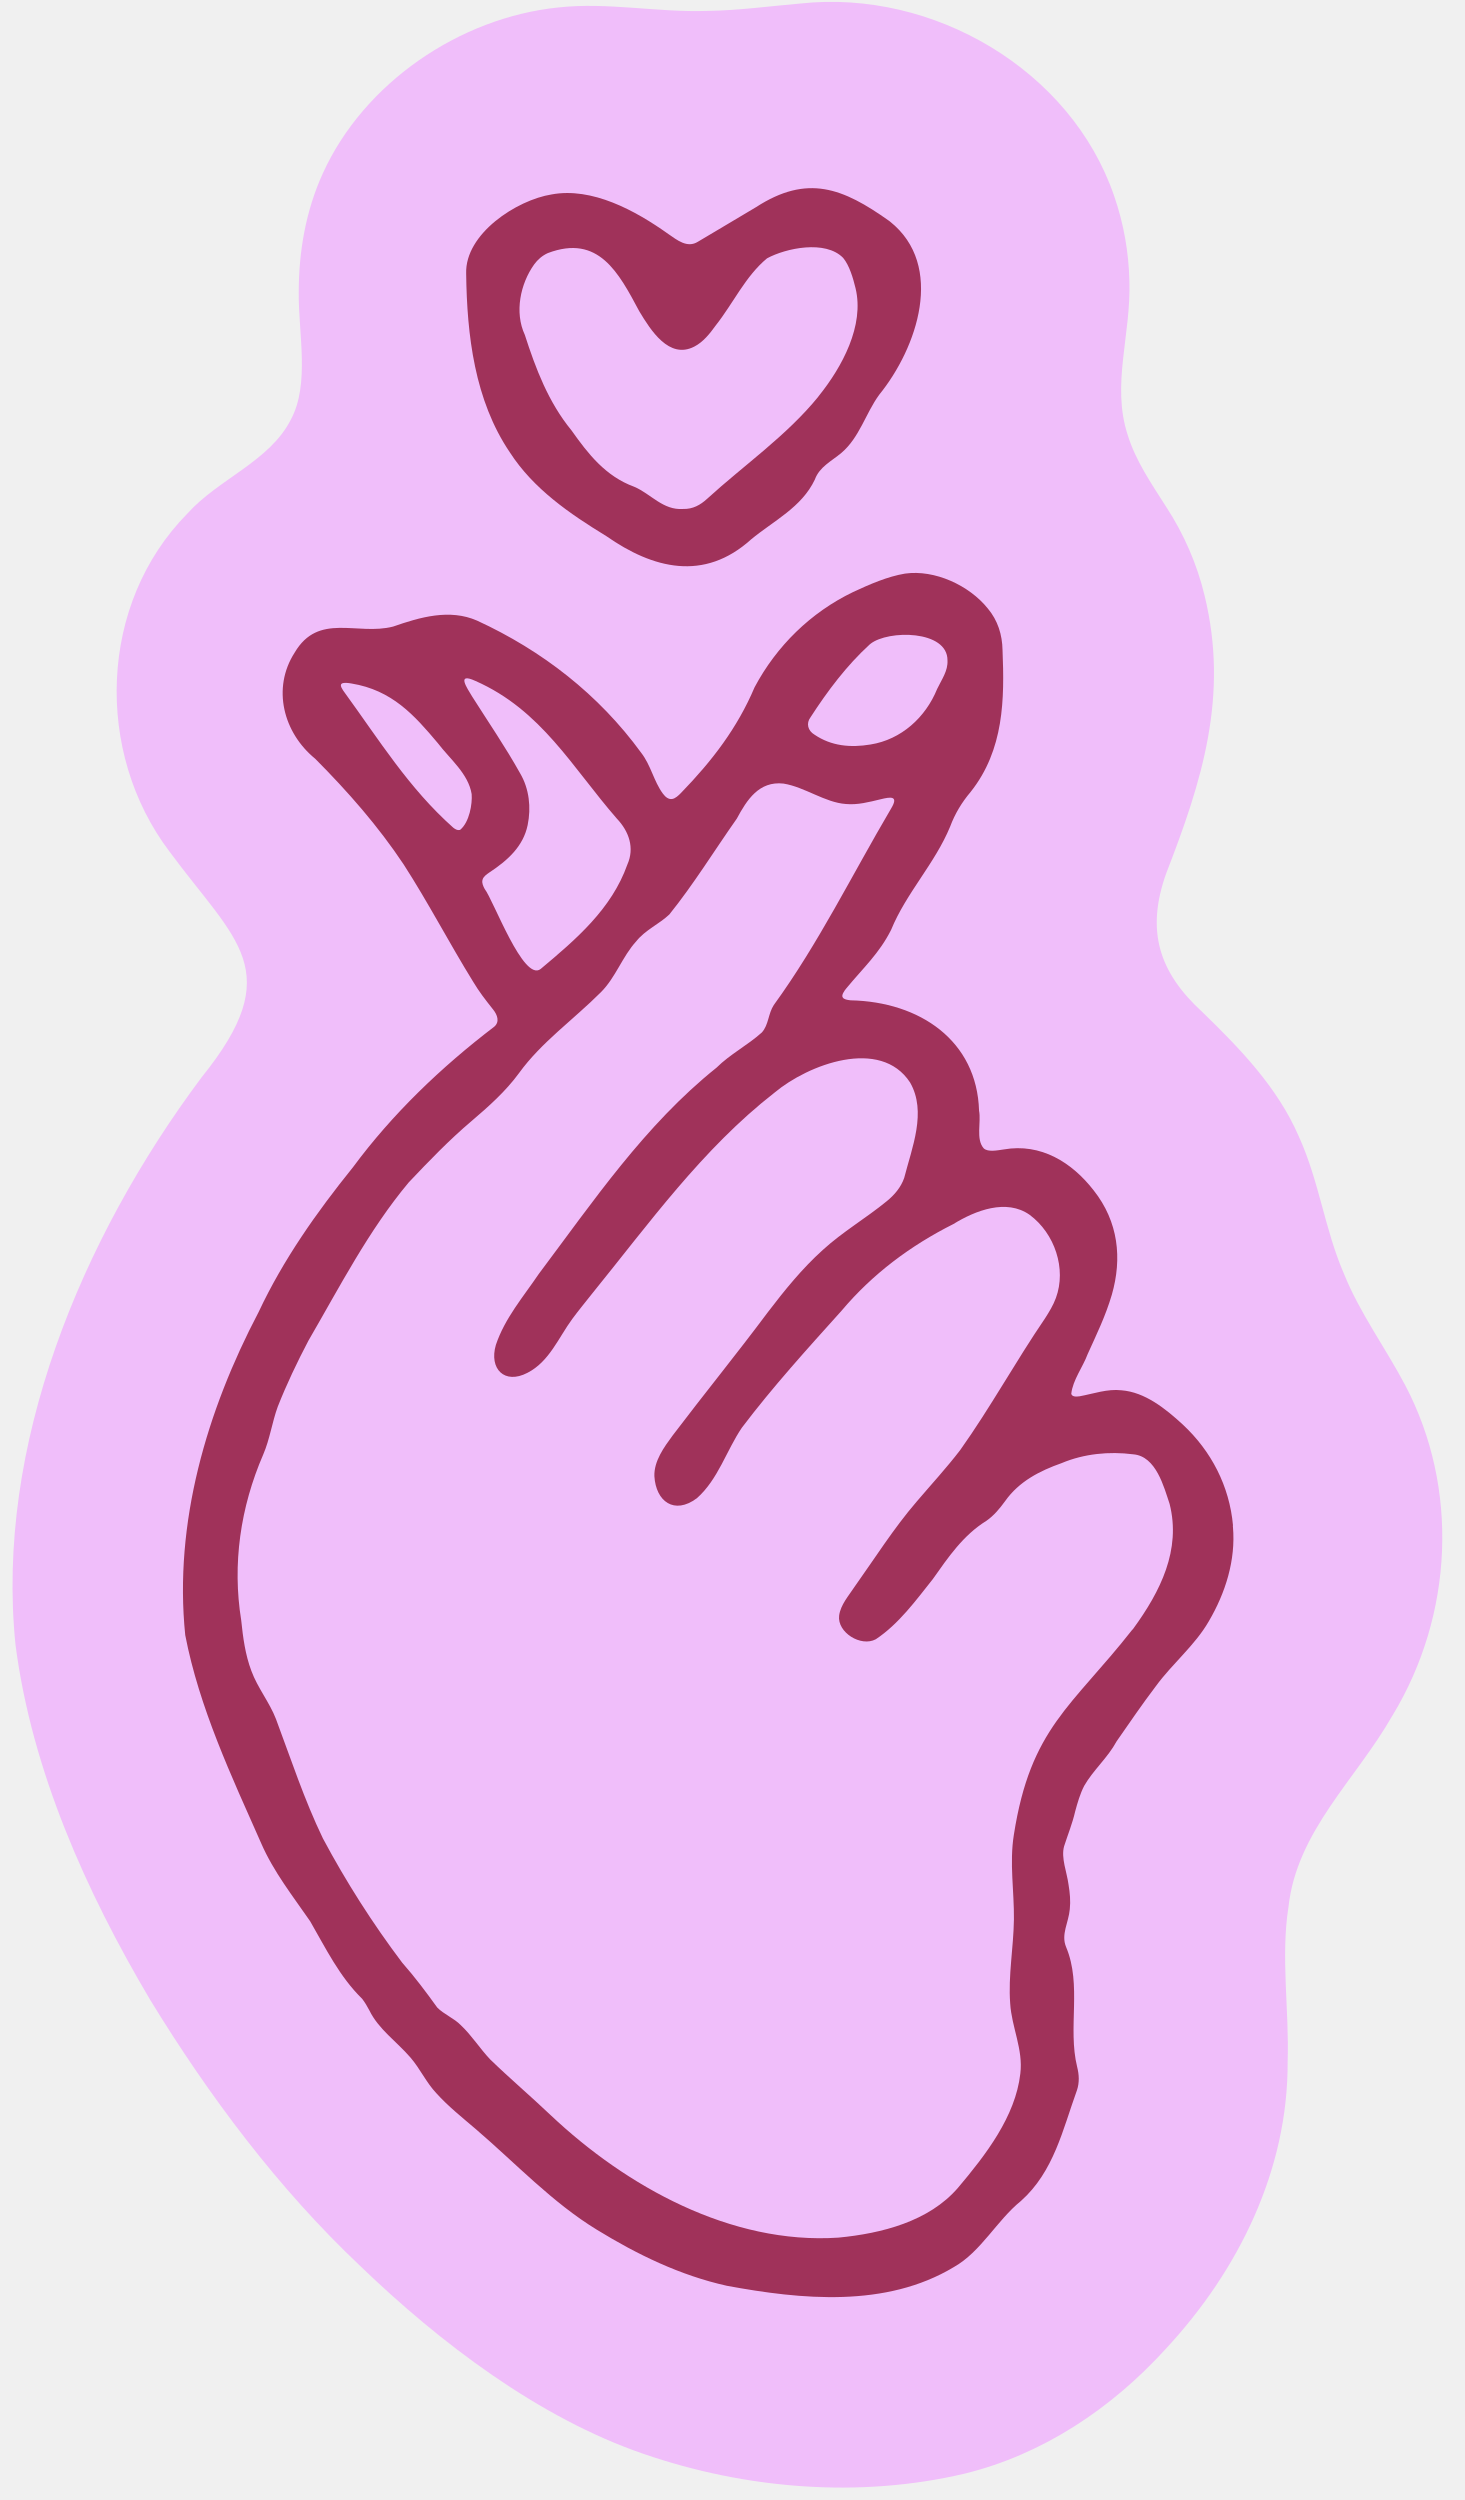
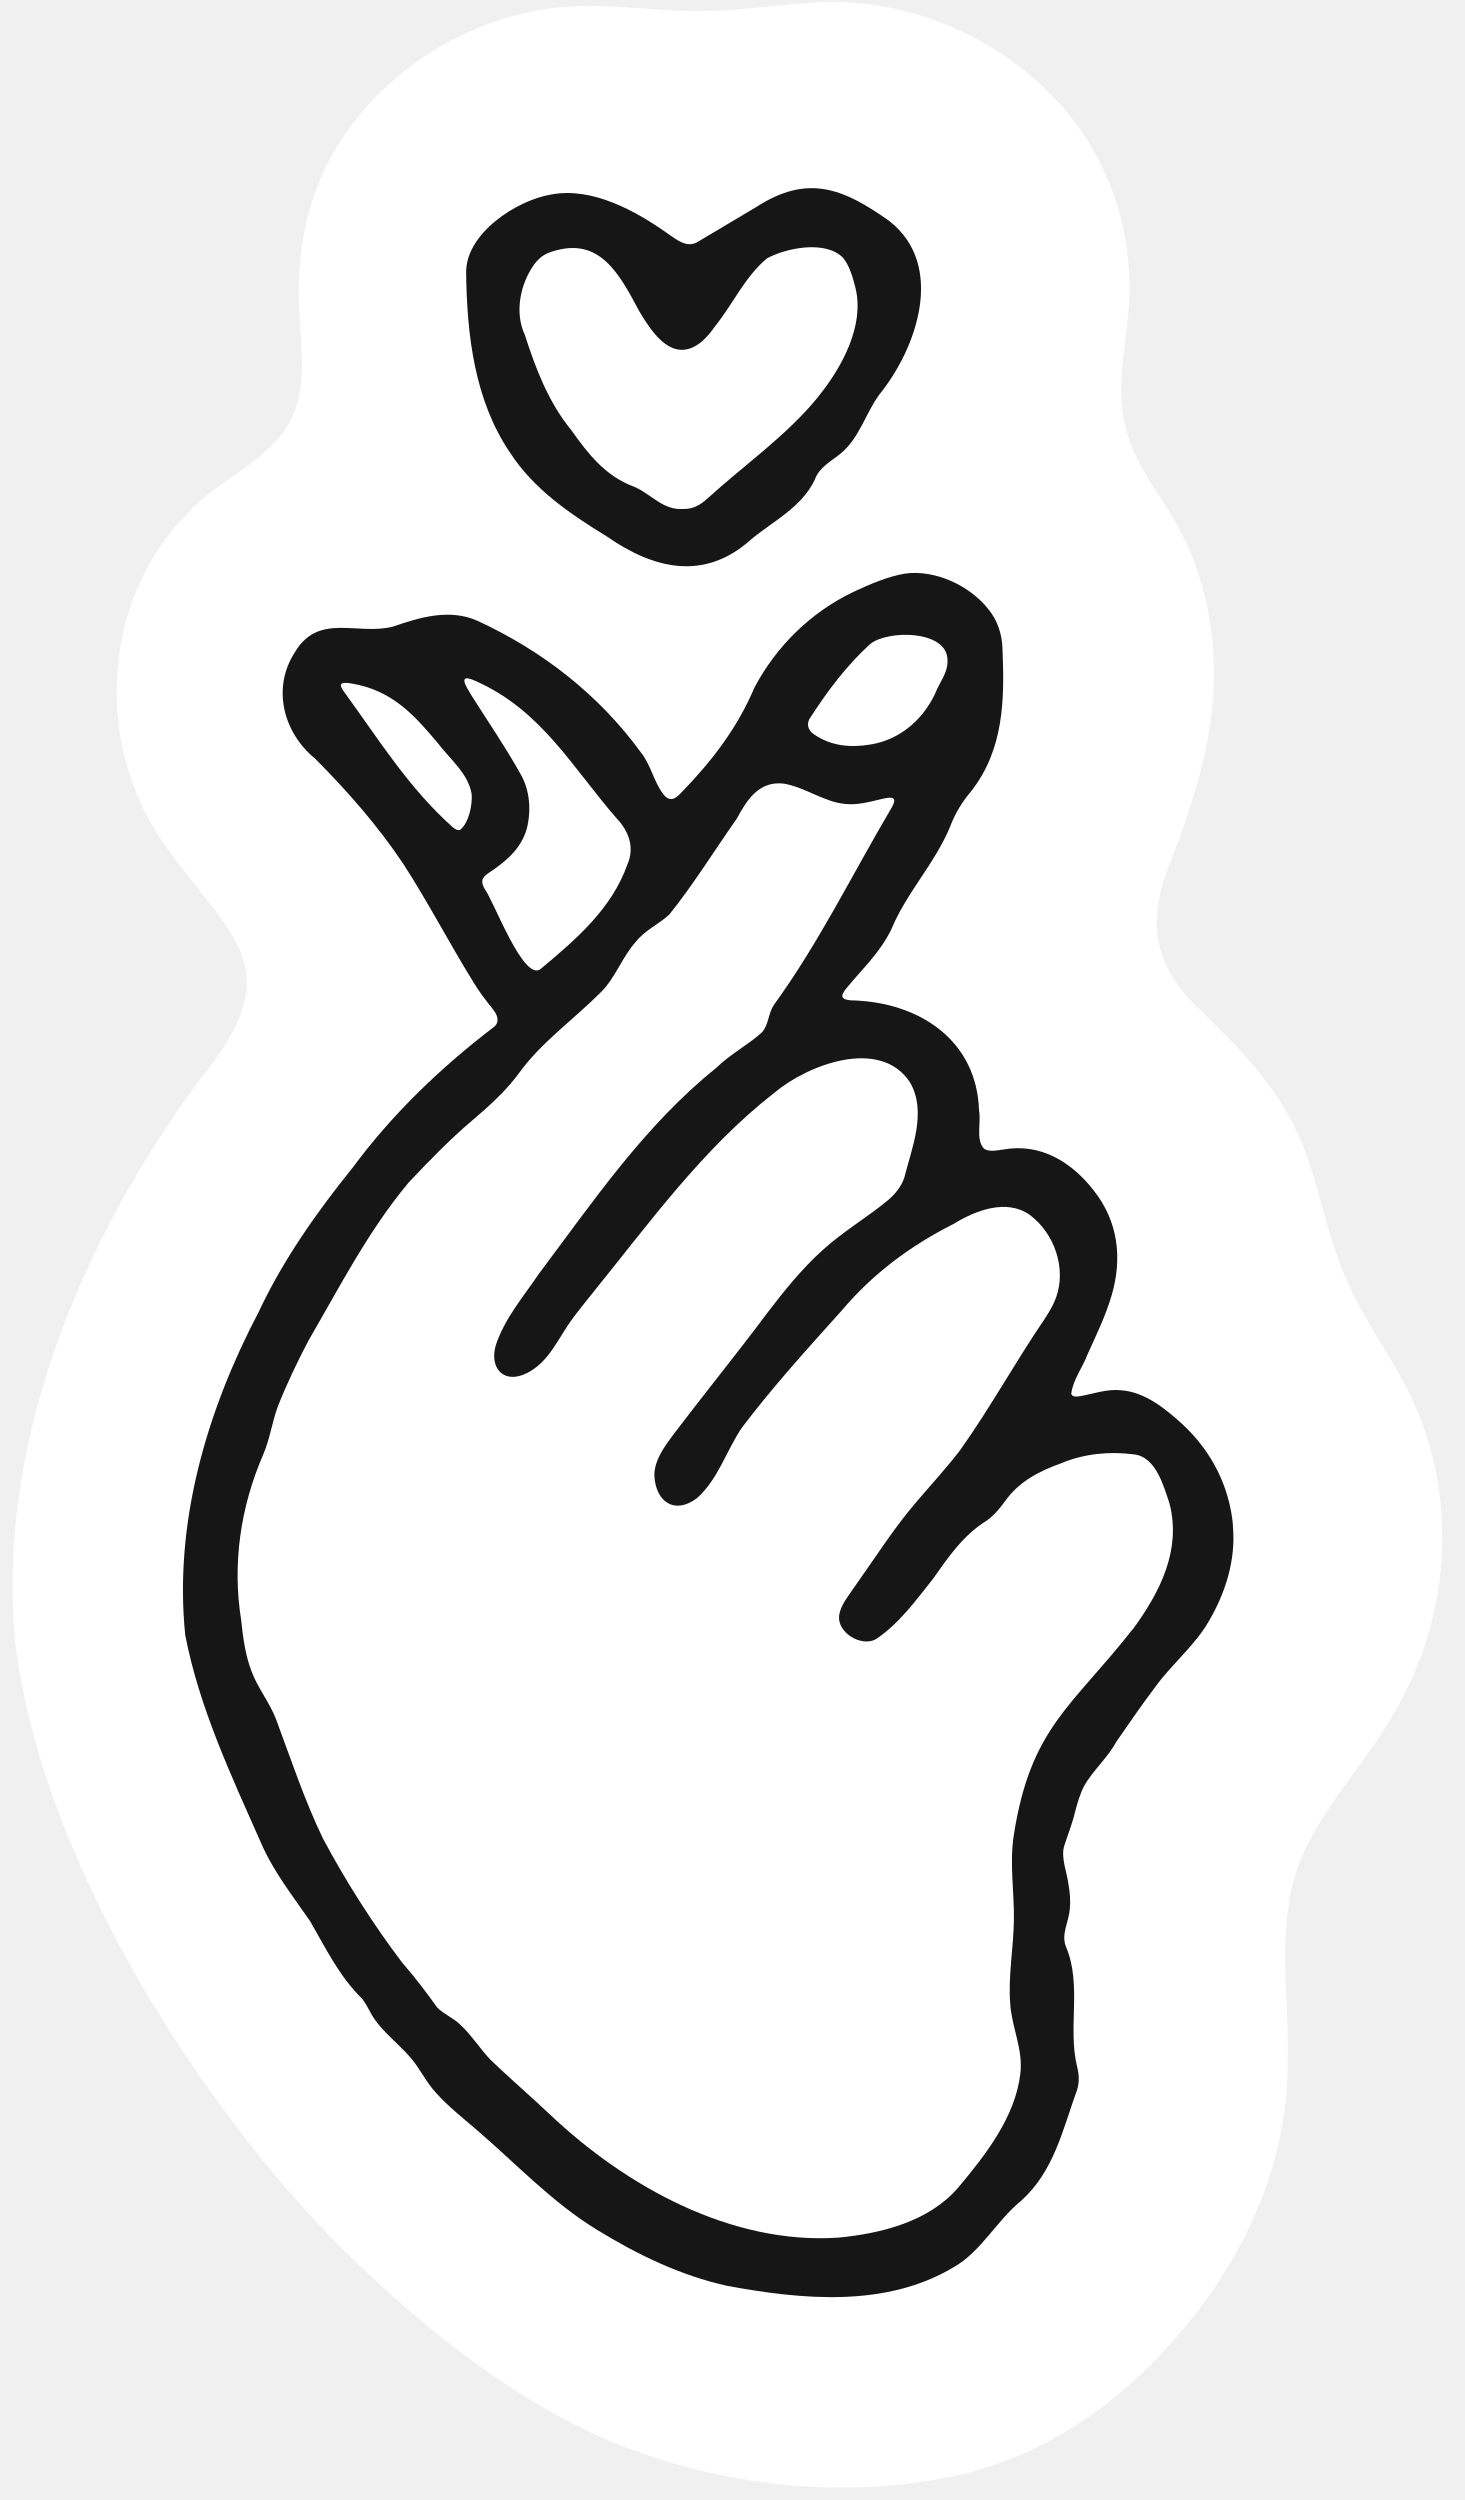
<svg xmlns="http://www.w3.org/2000/svg" width="100%" viewBox="0 0 92 157" fill="none">
-   <path d="M87.417 107.783C85.154 111.747 81.441 115.002 80.919 119.735C80.419 122.898 80.971 126.26 80.864 129.479C80.896 136.261 77.791 142.585 73.197 147.523C69.815 151.241 65.515 154.131 60.597 155.34C53.934 156.915 46.779 156.302 40.395 154.097C33.853 151.851 27.634 147.135 22.611 142.293C17.477 137.444 13.12 131.626 9.424 125.579C5.424 118.821 2 111.217 0.975 103.302C-0.306 90.801 5.091 77.792 12.654 67.665C18.08 60.944 14.818 59.137 10.655 53.493C5.911 47.24 6.195 37.896 11.772 32.247C13.71 30.082 16.94 28.97 18.264 26.353C19.467 24.12 18.736 20.94 18.761 18.393C18.758 15.811 19.197 13.253 20.273 10.889C22.84 5.225 28.837 1.111 35.055 0.469C38.171 0.124 41.318 0.796 44.437 0.684C46.375 0.659 48.319 0.388 50.273 0.22C58.61 -0.681 67.263 4.394 69.968 12.306C70.565 14.027 70.885 15.834 70.926 17.653C71.037 21.039 69.782 24.165 70.823 27.326C71.314 28.928 72.31 30.377 73.23 31.821C74.348 33.526 75.183 35.449 75.653 37.423C77.176 43.689 75.496 49.033 73.247 54.821C71.939 58.461 72.788 61.064 75.512 63.562C77.879 65.859 80.234 68.293 81.561 71.359C82.85 74.188 83.193 77.218 84.406 80.007C85.402 82.472 87.007 84.64 88.246 86.991C91.639 93.432 91.284 101.4 87.457 107.72L87.417 107.787L87.417 107.783Z" fill="#F0BEFA" />
-   <path d="M77.433 95.808C77.212 93.317 76.06 91.121 74.279 89.462C73.174 88.445 71.895 87.427 70.434 87.311C69.541 87.207 68.658 87.531 67.795 87.688C67.517 87.731 67.315 87.695 67.276 87.529C67.37 86.668 68.008 85.842 68.301 85.047C68.87 83.786 69.43 82.648 69.824 81.304C70.475 79.035 70.246 76.729 68.676 74.747C67.32 73.005 65.374 71.773 63.029 72.186C62.636 72.241 62.052 72.367 61.779 72.118C61.268 71.544 61.626 70.473 61.485 69.753C61.354 65.352 57.761 62.908 53.416 62.82C53.178 62.797 52.999 62.749 52.932 62.65C52.813 62.515 53.025 62.211 53.156 62.061C54.218 60.773 55.218 59.876 55.962 58.394C56.915 56.07 58.717 54.225 59.671 51.905C59.968 51.107 60.399 50.391 60.953 49.736C63.06 47.084 63.083 43.897 62.959 40.829C62.943 39.864 62.664 38.962 62.028 38.206C60.861 36.757 58.696 35.759 56.837 36.022C55.74 36.203 54.614 36.696 53.58 37.177C50.914 38.459 48.766 40.569 47.386 43.165C46.312 45.699 44.744 47.761 42.763 49.8C42.615 49.954 42.404 50.151 42.214 50.175C41.999 50.214 41.801 50.072 41.627 49.838C41.05 49.051 40.879 48.062 40.266 47.274C37.598 43.61 34.041 40.854 29.961 38.975C28.232 38.218 26.384 38.758 24.686 39.349C22.428 39.932 20.002 38.439 18.504 40.984C17.066 43.221 17.791 46.017 19.798 47.652C21.844 49.711 23.747 51.876 25.351 54.289C26.891 56.676 28.201 59.204 29.709 61.645C30.108 62.306 30.436 62.725 30.974 63.406C31.235 63.735 31.396 64.174 31.037 64.478C27.7 67.025 24.643 69.952 22.161 73.31C19.895 76.12 17.791 79.095 16.242 82.395C12.983 88.604 10.912 95.636 11.633 102.684C12.511 107.24 14.537 111.544 16.404 115.762C17.18 117.546 18.382 119.066 19.476 120.652C20.463 122.362 21.319 124.13 22.743 125.524C22.917 125.749 23.059 125.994 23.194 126.248C23.773 127.439 24.902 128.199 25.773 129.208C26.397 129.932 26.764 130.779 27.401 131.452C28.137 132.271 29.028 132.98 29.867 133.697C32.381 135.85 34.688 138.324 37.49 140.031C40.022 141.584 42.714 142.896 45.647 143.547C50.33 144.414 55.631 144.942 59.902 142.372C61.609 141.409 62.589 139.456 64.115 138.22C66.186 136.376 66.744 133.719 67.631 131.272C67.795 130.79 67.769 130.288 67.644 129.797C67.041 127.345 67.956 124.669 66.952 122.276C66.617 121.476 67.112 120.737 67.183 119.899C67.237 119.385 67.191 118.871 67.105 118.361C67.001 117.562 66.623 116.68 66.824 115.949C67.057 115.221 67.349 114.51 67.519 113.763C67.668 113.213 67.825 112.664 68.085 112.154C68.648 111.166 69.572 110.38 70.12 109.36C70.931 108.194 71.733 107.017 72.591 105.887C73.629 104.468 75.047 103.323 75.91 101.821C76.957 100.039 77.612 97.98 77.429 95.888L77.421 95.812L77.433 95.808ZM54.66 40.436C55.771 39.548 59.52 39.56 59.502 41.474C59.539 42.134 59.136 42.671 58.852 43.268C58.127 45.055 56.596 46.449 54.665 46.755C53.413 46.964 52.206 46.856 51.148 46.135C50.732 45.889 50.611 45.426 50.902 45.043C51.965 43.399 53.17 41.795 54.608 40.48L54.66 40.436ZM28.846 52.126C28.73 52.146 28.6 52.086 28.461 51.975C25.678 49.501 23.834 46.506 21.632 43.478C21.526 43.336 21.308 43.031 21.46 42.933C21.579 42.85 21.881 42.89 22.063 42.922C24.624 43.339 26.016 44.911 27.495 46.668C28.25 47.665 29.414 48.584 29.62 49.869C29.67 50.482 29.479 51.636 28.897 52.114L28.85 52.126L28.846 52.126ZM30.308 55.228C30.364 55.054 30.555 54.908 30.723 54.797C31.889 54.031 32.861 53.147 33.136 51.818C33.363 50.715 33.236 49.533 32.663 48.563C31.744 46.913 30.661 45.339 29.65 43.74C29.331 43.206 28.631 42.201 29.86 42.764C34.004 44.591 35.941 48.203 38.738 51.409C39.498 52.208 39.863 53.245 39.399 54.292C38.408 57.083 36.193 58.975 33.954 60.851C32.878 61.704 30.991 56.533 30.437 55.825C30.346 55.659 30.256 55.453 30.296 55.279L30.312 55.228L30.308 55.228ZM71.111 102.342C67.304 107.194 64.718 108.5 63.669 115.233C63.385 117.013 63.696 118.769 63.674 120.544C63.651 122.3 63.307 124.079 63.44 125.819C63.526 127.286 64.268 128.718 64.076 130.225C63.772 132.913 61.901 135.335 60.158 137.398C58.335 139.511 55.37 140.26 52.66 140.522C45.902 140.981 39.315 137.297 34.589 132.839C33.338 131.648 32.015 130.527 30.78 129.328C30.135 128.647 29.63 127.832 28.945 127.187C28.514 126.74 27.875 126.502 27.456 126.07C26.772 125.117 26.045 124.147 25.258 123.256C23.404 120.799 21.729 118.171 20.277 115.449C19.111 113.032 18.274 110.477 17.33 107.953C16.924 106.901 16.181 106.006 15.784 104.926C15.402 103.91 15.259 102.83 15.148 101.754C14.58 98.23 15.094 94.66 16.532 91.34C16.948 90.372 17.087 89.316 17.444 88.336C18.001 86.925 18.661 85.541 19.369 84.194C21.327 80.823 23.151 77.262 25.668 74.255C26.928 72.924 28.216 71.585 29.602 70.412C30.682 69.492 31.75 68.543 32.592 67.394C33.993 65.454 36.023 64.028 37.737 62.31C38.666 61.386 39.088 60.057 39.961 59.109C40.516 58.406 41.399 58.031 42.032 57.431C43.568 55.522 44.859 53.416 46.272 51.409C46.908 50.227 47.667 49.038 49.203 49.209C50.541 49.424 51.804 50.398 53.115 50.491C53.857 50.562 54.569 50.37 55.296 50.196C55.944 50.035 56.449 49.968 55.965 50.77C53.484 54.983 51.407 59.24 48.597 63.112C48.234 63.665 48.279 64.357 47.844 64.839C46.92 65.665 45.858 66.197 44.996 67.051C40.495 70.656 37.261 75.438 33.837 80.001C32.863 81.44 31.702 82.783 31.14 84.463C30.702 85.965 31.683 86.966 33.124 86.213C34.501 85.51 35.078 83.996 35.944 82.823C36.331 82.297 36.754 81.788 37.161 81.27C40.743 76.853 44.112 72.147 48.637 68.62C50.756 66.843 55.29 65.132 57.151 67.977C58.216 69.825 57.267 72.078 56.783 73.975C56.579 74.564 56.168 75.046 55.686 75.437C54.387 76.503 52.927 77.348 51.667 78.501C50.373 79.667 49.275 81.026 48.222 82.405C46.27 85.024 44.212 87.549 42.245 90.145C41.698 90.888 41.067 91.753 41.095 92.702C41.189 94.288 42.342 95.151 43.763 94.089C45.098 92.908 45.617 91.097 46.587 89.663C48.527 87.095 50.712 84.693 52.845 82.319C54.784 80.015 57.173 78.226 59.867 76.873C61.256 76.016 63.201 75.263 64.659 76.289C66.247 77.465 66.982 79.688 66.312 81.51C66.148 81.961 65.892 82.379 65.632 82.787C63.784 85.497 62.201 88.39 60.3 91.065C59.438 92.191 58.478 93.23 57.56 94.309C56.124 95.98 54.95 97.845 53.677 99.635C53.309 100.2 52.783 100.781 52.697 101.465C52.57 102.513 54.064 103.448 54.999 102.946C56.444 101.987 57.514 100.509 58.579 99.17C59.545 97.803 60.488 96.408 61.945 95.508C62.422 95.176 62.782 94.737 63.121 94.271C64.003 93.022 65.312 92.364 66.664 91.886C68.076 91.291 69.665 91.138 71.158 91.33C72.607 91.438 73.097 93.396 73.451 94.444C74.183 97.331 72.875 99.94 71.174 102.275L71.13 102.334L71.111 102.342Z" fill="#A0325A" />
-   <path d="M55.829 13.866C52.932 11.809 50.706 10.922 47.48 13.009C46.252 13.73 45.035 14.476 43.834 15.178C43.163 15.604 42.526 15.078 41.968 14.694C39.886 13.21 37.174 11.742 34.645 12.21C32.45 12.559 29.193 14.681 29.275 17.182C29.324 21.05 29.805 25.139 32.019 28.409C33.503 30.709 35.778 32.261 38.078 33.669C40.999 35.711 44.209 36.547 47.167 33.876C48.583 32.704 50.344 31.864 51.171 30.119C51.46 29.317 52.215 28.966 52.836 28.445C53.982 27.475 54.356 25.962 55.218 24.785C57.601 21.845 59.365 16.683 55.892 13.914L55.829 13.866ZM51.397 24.904C49.4 27.363 46.731 29.202 44.407 31.325C43.981 31.716 43.508 31.98 42.901 31.963C41.635 32.057 40.881 31.017 39.831 30.57C38.028 29.912 36.938 28.509 35.888 27.026C34.435 25.255 33.641 23.144 32.959 21.03C32.297 19.611 32.681 17.818 33.542 16.61C33.765 16.302 34.052 16.053 34.401 15.895C37.588 14.686 38.852 17.125 40.145 19.544C40.859 20.733 42.018 22.587 43.6 21.767C44.153 21.487 44.583 20.947 44.942 20.445C46.046 19.052 46.806 17.354 48.167 16.225C49.348 15.582 51.841 15.052 52.952 16.198C53.343 16.673 53.574 17.463 53.727 18.095C54.301 20.454 52.871 23.053 51.444 24.837L51.397 24.892L51.397 24.904Z" fill="#A0325A" />
+   <path d="M87.417 107.783C85.154 111.747 81.441 115.002 80.919 119.735C80.419 122.898 80.971 126.26 80.864 129.479C80.896 136.261 77.791 142.585 73.197 147.523C69.815 151.241 65.515 154.131 60.597 155.34C53.934 156.915 46.779 156.302 40.395 154.097C33.853 151.851 27.634 147.135 22.611 142.293C17.477 137.444 13.12 131.626 9.424 125.579C5.424 118.821 2 111.217 0.975 103.302C-0.306 90.801 5.091 77.792 12.654 67.665C18.08 60.944 14.818 59.137 10.655 53.493C5.911 47.24 6.195 37.896 11.772 32.247C13.71 30.082 16.94 28.97 18.264 26.353C19.467 24.12 18.736 20.94 18.761 18.393C18.758 15.811 19.197 13.253 20.273 10.889C22.84 5.225 28.837 1.111 35.055 0.469C38.171 0.124 41.318 0.796 44.437 0.684C46.375 0.659 48.319 0.388 50.273 0.22C58.61 -0.681 67.263 4.394 69.968 12.306C70.565 14.027 70.885 15.834 70.926 17.653C71.037 21.039 69.782 24.165 70.823 27.326C71.314 28.928 72.31 30.377 73.23 31.821C74.348 33.526 75.183 35.449 75.653 37.423C77.176 43.689 75.496 49.033 73.247 54.821C71.939 58.461 72.788 61.064 75.512 63.562C77.879 65.859 80.234 68.293 81.561 71.359C82.85 74.188 83.193 77.218 84.406 80.007C85.402 82.472 87.007 84.64 88.246 86.991C91.639 93.432 91.284 101.4 87.457 107.72L87.417 107.787L87.417 107.783Z" fill="#ffffff" />
+   <path d="M77.433 95.808C77.212 93.317 76.06 91.121 74.279 89.462C73.174 88.445 71.895 87.427 70.434 87.311C69.541 87.207 68.658 87.531 67.795 87.688C67.517 87.731 67.315 87.695 67.276 87.529C67.37 86.668 68.008 85.842 68.301 85.047C68.87 83.786 69.43 82.648 69.824 81.304C70.475 79.035 70.246 76.729 68.676 74.747C67.32 73.005 65.374 71.773 63.029 72.186C62.636 72.241 62.052 72.367 61.779 72.118C61.268 71.544 61.626 70.473 61.485 69.753C61.354 65.352 57.761 62.908 53.416 62.82C53.178 62.797 52.999 62.749 52.932 62.65C52.813 62.515 53.025 62.211 53.156 62.061C54.218 60.773 55.218 59.876 55.962 58.394C56.915 56.07 58.717 54.225 59.671 51.905C59.968 51.107 60.399 50.391 60.953 49.736C63.06 47.084 63.083 43.897 62.959 40.829C62.943 39.864 62.664 38.962 62.028 38.206C60.861 36.757 58.696 35.759 56.837 36.022C55.74 36.203 54.614 36.696 53.58 37.177C50.914 38.459 48.766 40.569 47.386 43.165C46.312 45.699 44.744 47.761 42.763 49.8C42.615 49.954 42.404 50.151 42.214 50.175C41.999 50.214 41.801 50.072 41.627 49.838C41.05 49.051 40.879 48.062 40.266 47.274C37.598 43.61 34.041 40.854 29.961 38.975C28.232 38.218 26.384 38.758 24.686 39.349C22.428 39.932 20.002 38.439 18.504 40.984C17.066 43.221 17.791 46.017 19.798 47.652C21.844 49.711 23.747 51.876 25.351 54.289C26.891 56.676 28.201 59.204 29.709 61.645C30.108 62.306 30.436 62.725 30.974 63.406C31.235 63.735 31.396 64.174 31.037 64.478C27.7 67.025 24.643 69.952 22.161 73.31C19.895 76.12 17.791 79.095 16.242 82.395C12.983 88.604 10.912 95.636 11.633 102.684C12.511 107.24 14.537 111.544 16.404 115.762C17.18 117.546 18.382 119.066 19.476 120.652C20.463 122.362 21.319 124.13 22.743 125.524C22.917 125.749 23.059 125.994 23.194 126.248C23.773 127.439 24.902 128.199 25.773 129.208C26.397 129.932 26.764 130.779 27.401 131.452C28.137 132.271 29.028 132.98 29.867 133.697C32.381 135.85 34.688 138.324 37.49 140.031C40.022 141.584 42.714 142.896 45.647 143.547C50.33 144.414 55.631 144.942 59.902 142.372C61.609 141.409 62.589 139.456 64.115 138.22C66.186 136.376 66.744 133.719 67.631 131.272C67.795 130.79 67.769 130.288 67.644 129.797C67.041 127.345 67.956 124.669 66.952 122.276C66.617 121.476 67.112 120.737 67.183 119.899C67.237 119.385 67.191 118.871 67.105 118.361C67.001 117.562 66.623 116.68 66.824 115.949C67.057 115.221 67.349 114.51 67.519 113.763C67.668 113.213 67.825 112.664 68.085 112.154C68.648 111.166 69.572 110.38 70.12 109.36C70.931 108.194 71.733 107.017 72.591 105.887C73.629 104.468 75.047 103.323 75.91 101.821C76.957 100.039 77.612 97.98 77.429 95.888L77.421 95.812L77.433 95.808ZM54.66 40.436C55.771 39.548 59.52 39.56 59.502 41.474C59.539 42.134 59.136 42.671 58.852 43.268C58.127 45.055 56.596 46.449 54.665 46.755C53.413 46.964 52.206 46.856 51.148 46.135C50.732 45.889 50.611 45.426 50.902 45.043C51.965 43.399 53.17 41.795 54.608 40.48L54.66 40.436ZM28.846 52.126C28.73 52.146 28.6 52.086 28.461 51.975C25.678 49.501 23.834 46.506 21.632 43.478C21.526 43.336 21.308 43.031 21.46 42.933C21.579 42.85 21.881 42.89 22.063 42.922C24.624 43.339 26.016 44.911 27.495 46.668C28.25 47.665 29.414 48.584 29.62 49.869C29.67 50.482 29.479 51.636 28.897 52.114L28.85 52.126L28.846 52.126ZM30.308 55.228C30.364 55.054 30.555 54.908 30.723 54.797C31.889 54.031 32.861 53.147 33.136 51.818C33.363 50.715 33.236 49.533 32.663 48.563C31.744 46.913 30.661 45.339 29.65 43.74C29.331 43.206 28.631 42.201 29.86 42.764C34.004 44.591 35.941 48.203 38.738 51.409C39.498 52.208 39.863 53.245 39.399 54.292C38.408 57.083 36.193 58.975 33.954 60.851C32.878 61.704 30.991 56.533 30.437 55.825C30.346 55.659 30.256 55.453 30.296 55.279L30.312 55.228L30.308 55.228ZM71.111 102.342C67.304 107.194 64.718 108.5 63.669 115.233C63.385 117.013 63.696 118.769 63.674 120.544C63.651 122.3 63.307 124.079 63.44 125.819C63.526 127.286 64.268 128.718 64.076 130.225C63.772 132.913 61.901 135.335 60.158 137.398C58.335 139.511 55.37 140.26 52.66 140.522C45.902 140.981 39.315 137.297 34.589 132.839C33.338 131.648 32.015 130.527 30.78 129.328C30.135 128.647 29.63 127.832 28.945 127.187C28.514 126.74 27.875 126.502 27.456 126.07C26.772 125.117 26.045 124.147 25.258 123.256C23.404 120.799 21.729 118.171 20.277 115.449C19.111 113.032 18.274 110.477 17.33 107.953C16.924 106.901 16.181 106.006 15.784 104.926C15.402 103.91 15.259 102.83 15.148 101.754C14.58 98.23 15.094 94.66 16.532 91.34C16.948 90.372 17.087 89.316 17.444 88.336C18.001 86.925 18.661 85.541 19.369 84.194C21.327 80.823 23.151 77.262 25.668 74.255C26.928 72.924 28.216 71.585 29.602 70.412C30.682 69.492 31.75 68.543 32.592 67.394C33.993 65.454 36.023 64.028 37.737 62.31C38.666 61.386 39.088 60.057 39.961 59.109C40.516 58.406 41.399 58.031 42.032 57.431C43.568 55.522 44.859 53.416 46.272 51.409C46.908 50.227 47.667 49.038 49.203 49.209C50.541 49.424 51.804 50.398 53.115 50.491C53.857 50.562 54.569 50.37 55.296 50.196C55.944 50.035 56.449 49.968 55.965 50.77C53.484 54.983 51.407 59.24 48.597 63.112C48.234 63.665 48.279 64.357 47.844 64.839C46.92 65.665 45.858 66.197 44.996 67.051C40.495 70.656 37.261 75.438 33.837 80.001C32.863 81.44 31.702 82.783 31.14 84.463C30.702 85.965 31.683 86.966 33.124 86.213C34.501 85.51 35.078 83.996 35.944 82.823C36.331 82.297 36.754 81.788 37.161 81.27C40.743 76.853 44.112 72.147 48.637 68.62C50.756 66.843 55.29 65.132 57.151 67.977C58.216 69.825 57.267 72.078 56.783 73.975C56.579 74.564 56.168 75.046 55.686 75.437C54.387 76.503 52.927 77.348 51.667 78.501C50.373 79.667 49.275 81.026 48.222 82.405C46.27 85.024 44.212 87.549 42.245 90.145C41.698 90.888 41.067 91.753 41.095 92.702C41.189 94.288 42.342 95.151 43.763 94.089C45.098 92.908 45.617 91.097 46.587 89.663C48.527 87.095 50.712 84.693 52.845 82.319C54.784 80.015 57.173 78.226 59.867 76.873C61.256 76.016 63.201 75.263 64.659 76.289C66.247 77.465 66.982 79.688 66.312 81.51C66.148 81.961 65.892 82.379 65.632 82.787C63.784 85.497 62.201 88.39 60.3 91.065C59.438 92.191 58.478 93.23 57.56 94.309C56.124 95.98 54.95 97.845 53.677 99.635C53.309 100.2 52.783 100.781 52.697 101.465C52.57 102.513 54.064 103.448 54.999 102.946C56.444 101.987 57.514 100.509 58.579 99.17C59.545 97.803 60.488 96.408 61.945 95.508C62.422 95.176 62.782 94.737 63.121 94.271C64.003 93.022 65.312 92.364 66.664 91.886C68.076 91.291 69.665 91.138 71.158 91.33C72.607 91.438 73.097 93.396 73.451 94.444C74.183 97.331 72.875 99.94 71.174 102.275L71.13 102.334L71.111 102.342Z" fill="#161616" />
+   <path d="M55.829 13.866C52.932 11.809 50.706 10.922 47.48 13.009C46.252 13.73 45.035 14.476 43.834 15.178C43.163 15.604 42.526 15.078 41.968 14.694C39.886 13.21 37.174 11.742 34.645 12.21C32.45 12.559 29.193 14.681 29.275 17.182C29.324 21.05 29.805 25.139 32.019 28.409C33.503 30.709 35.778 32.261 38.078 33.669C40.999 35.711 44.209 36.547 47.167 33.876C48.583 32.704 50.344 31.864 51.171 30.119C51.46 29.317 52.215 28.966 52.836 28.445C53.982 27.475 54.356 25.962 55.218 24.785C57.601 21.845 59.365 16.683 55.892 13.914L55.829 13.866ZM51.397 24.904C49.4 27.363 46.731 29.202 44.407 31.325C43.981 31.716 43.508 31.98 42.901 31.963C41.635 32.057 40.881 31.017 39.831 30.57C38.028 29.912 36.938 28.509 35.888 27.026C34.435 25.255 33.641 23.144 32.959 21.03C32.297 19.611 32.681 17.818 33.542 16.61C33.765 16.302 34.052 16.053 34.401 15.895C37.588 14.686 38.852 17.125 40.145 19.544C40.859 20.733 42.018 22.587 43.6 21.767C44.153 21.487 44.583 20.947 44.942 20.445C46.046 19.052 46.806 17.354 48.167 16.225C49.348 15.582 51.841 15.052 52.952 16.198C53.343 16.673 53.574 17.463 53.727 18.095C54.301 20.454 52.871 23.053 51.444 24.837L51.397 24.892L51.397 24.904Z" fill="#161616" />
</svg>
